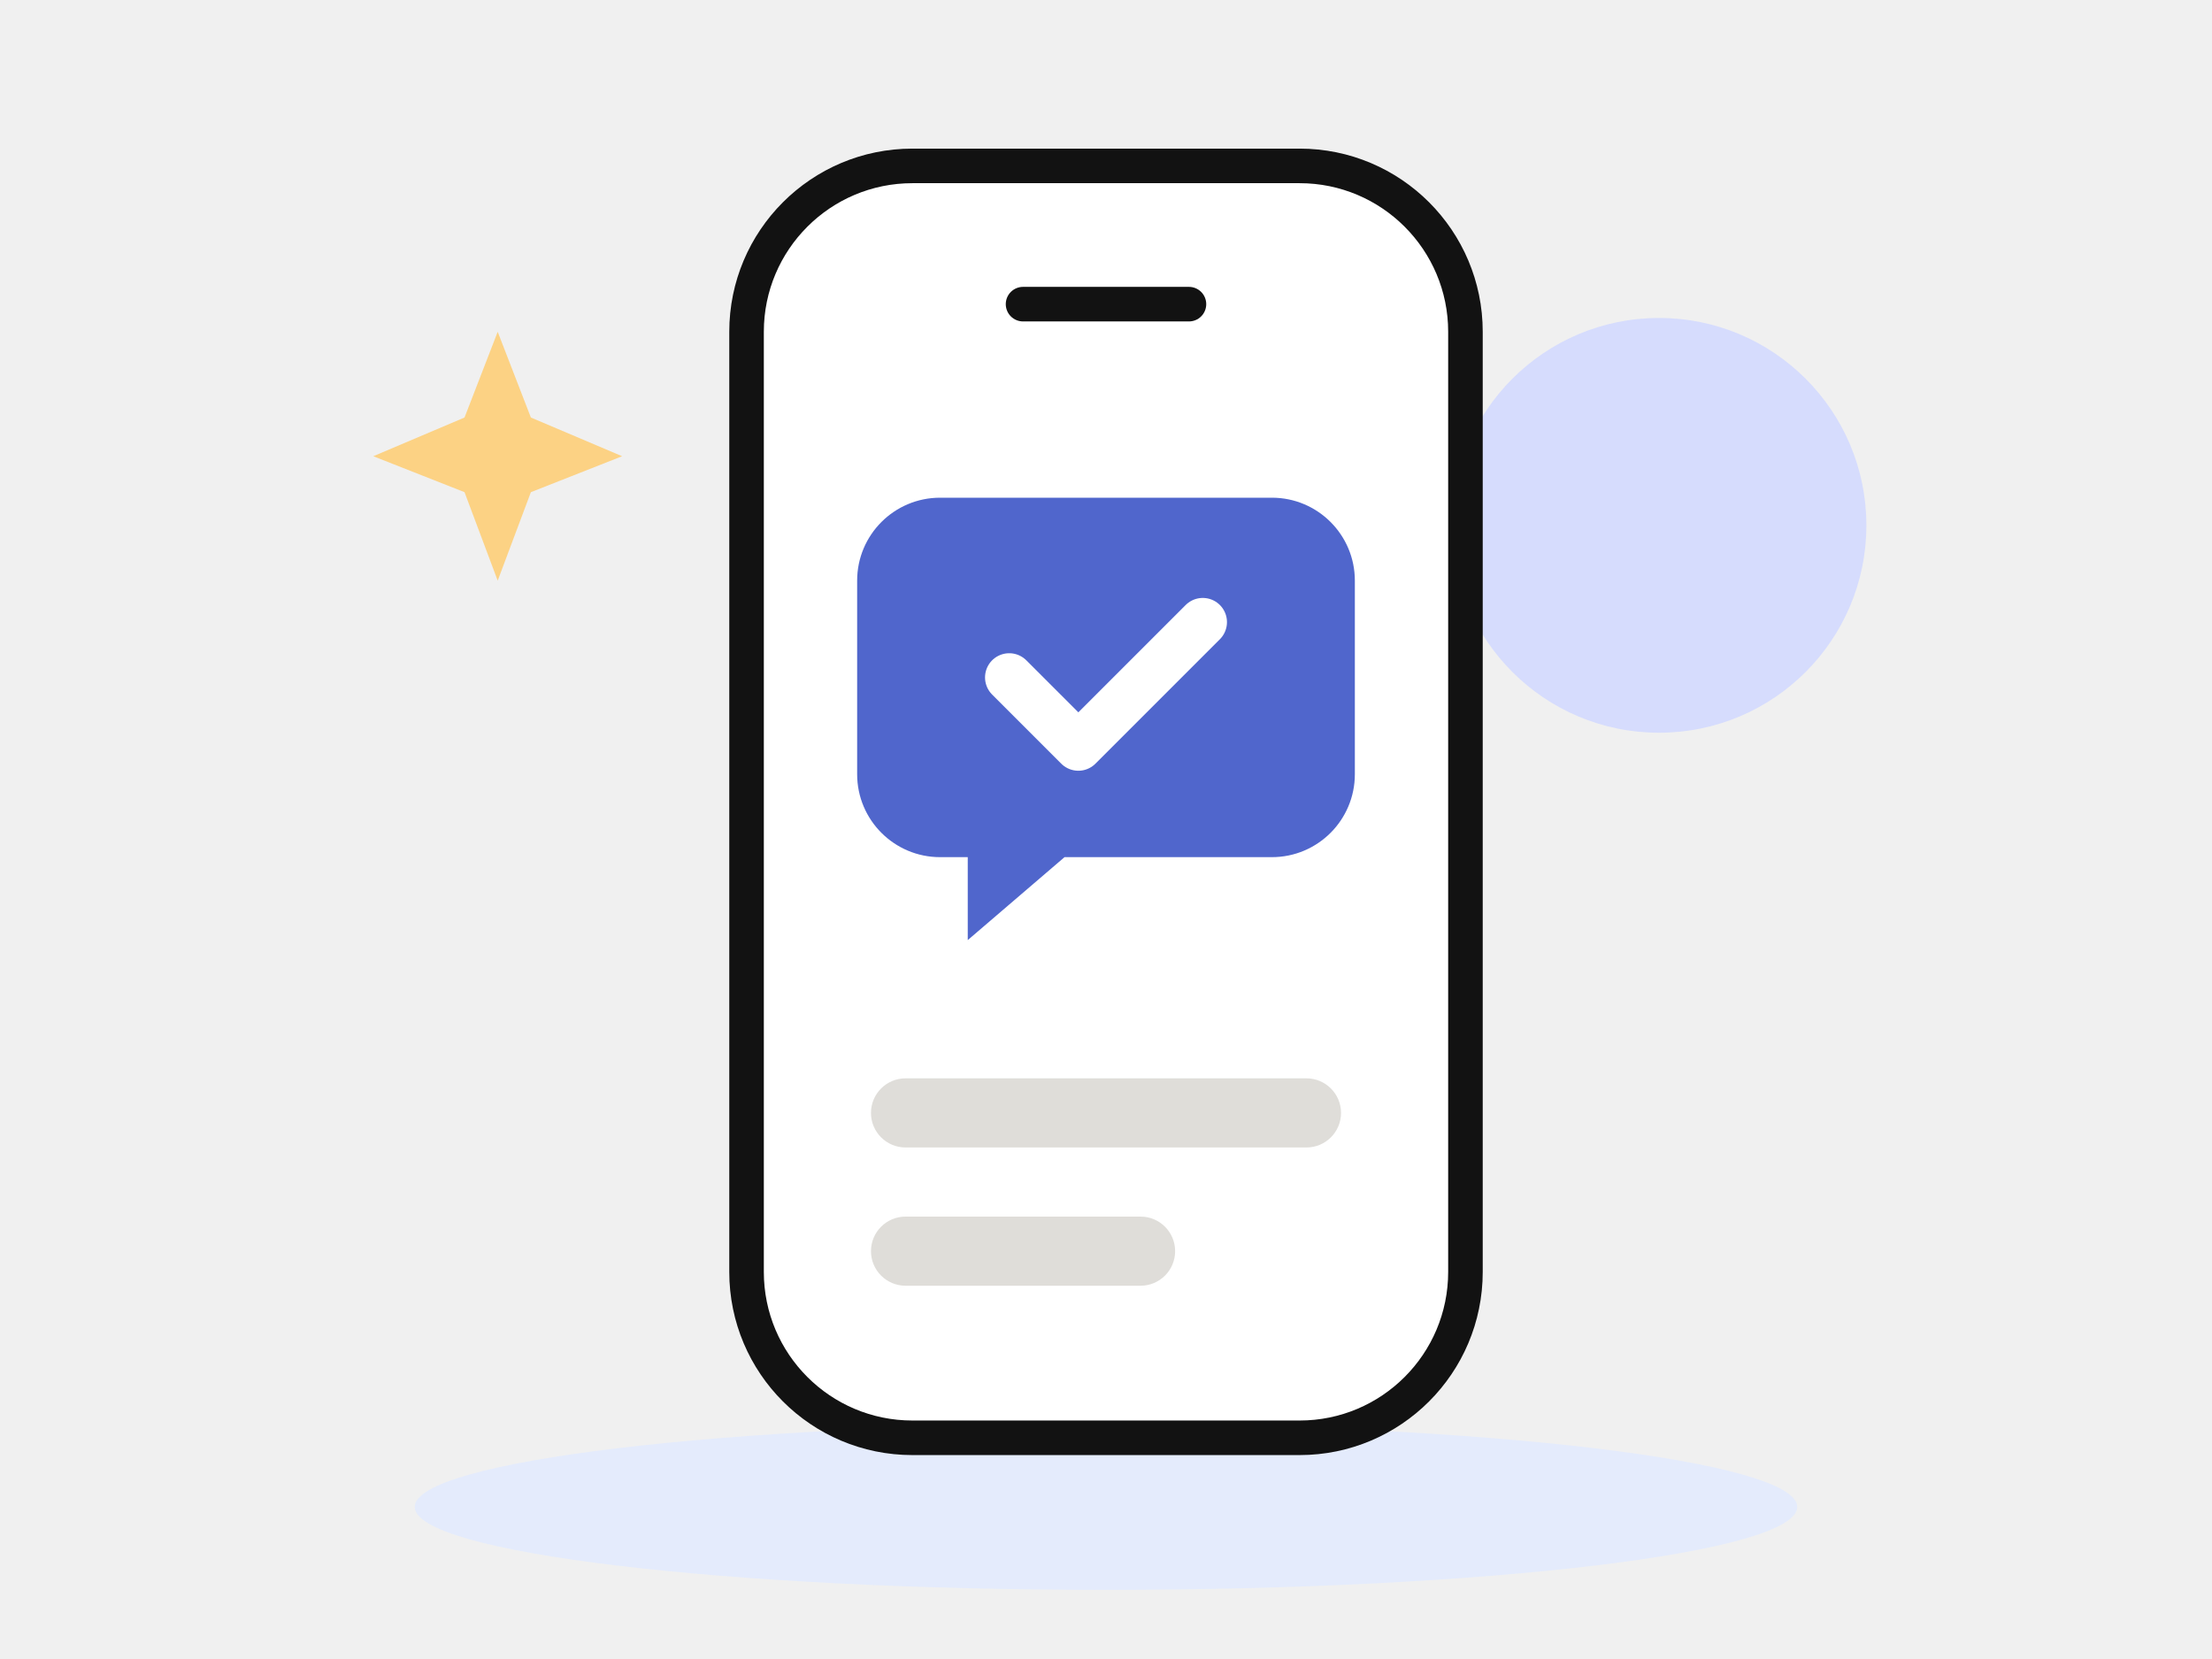
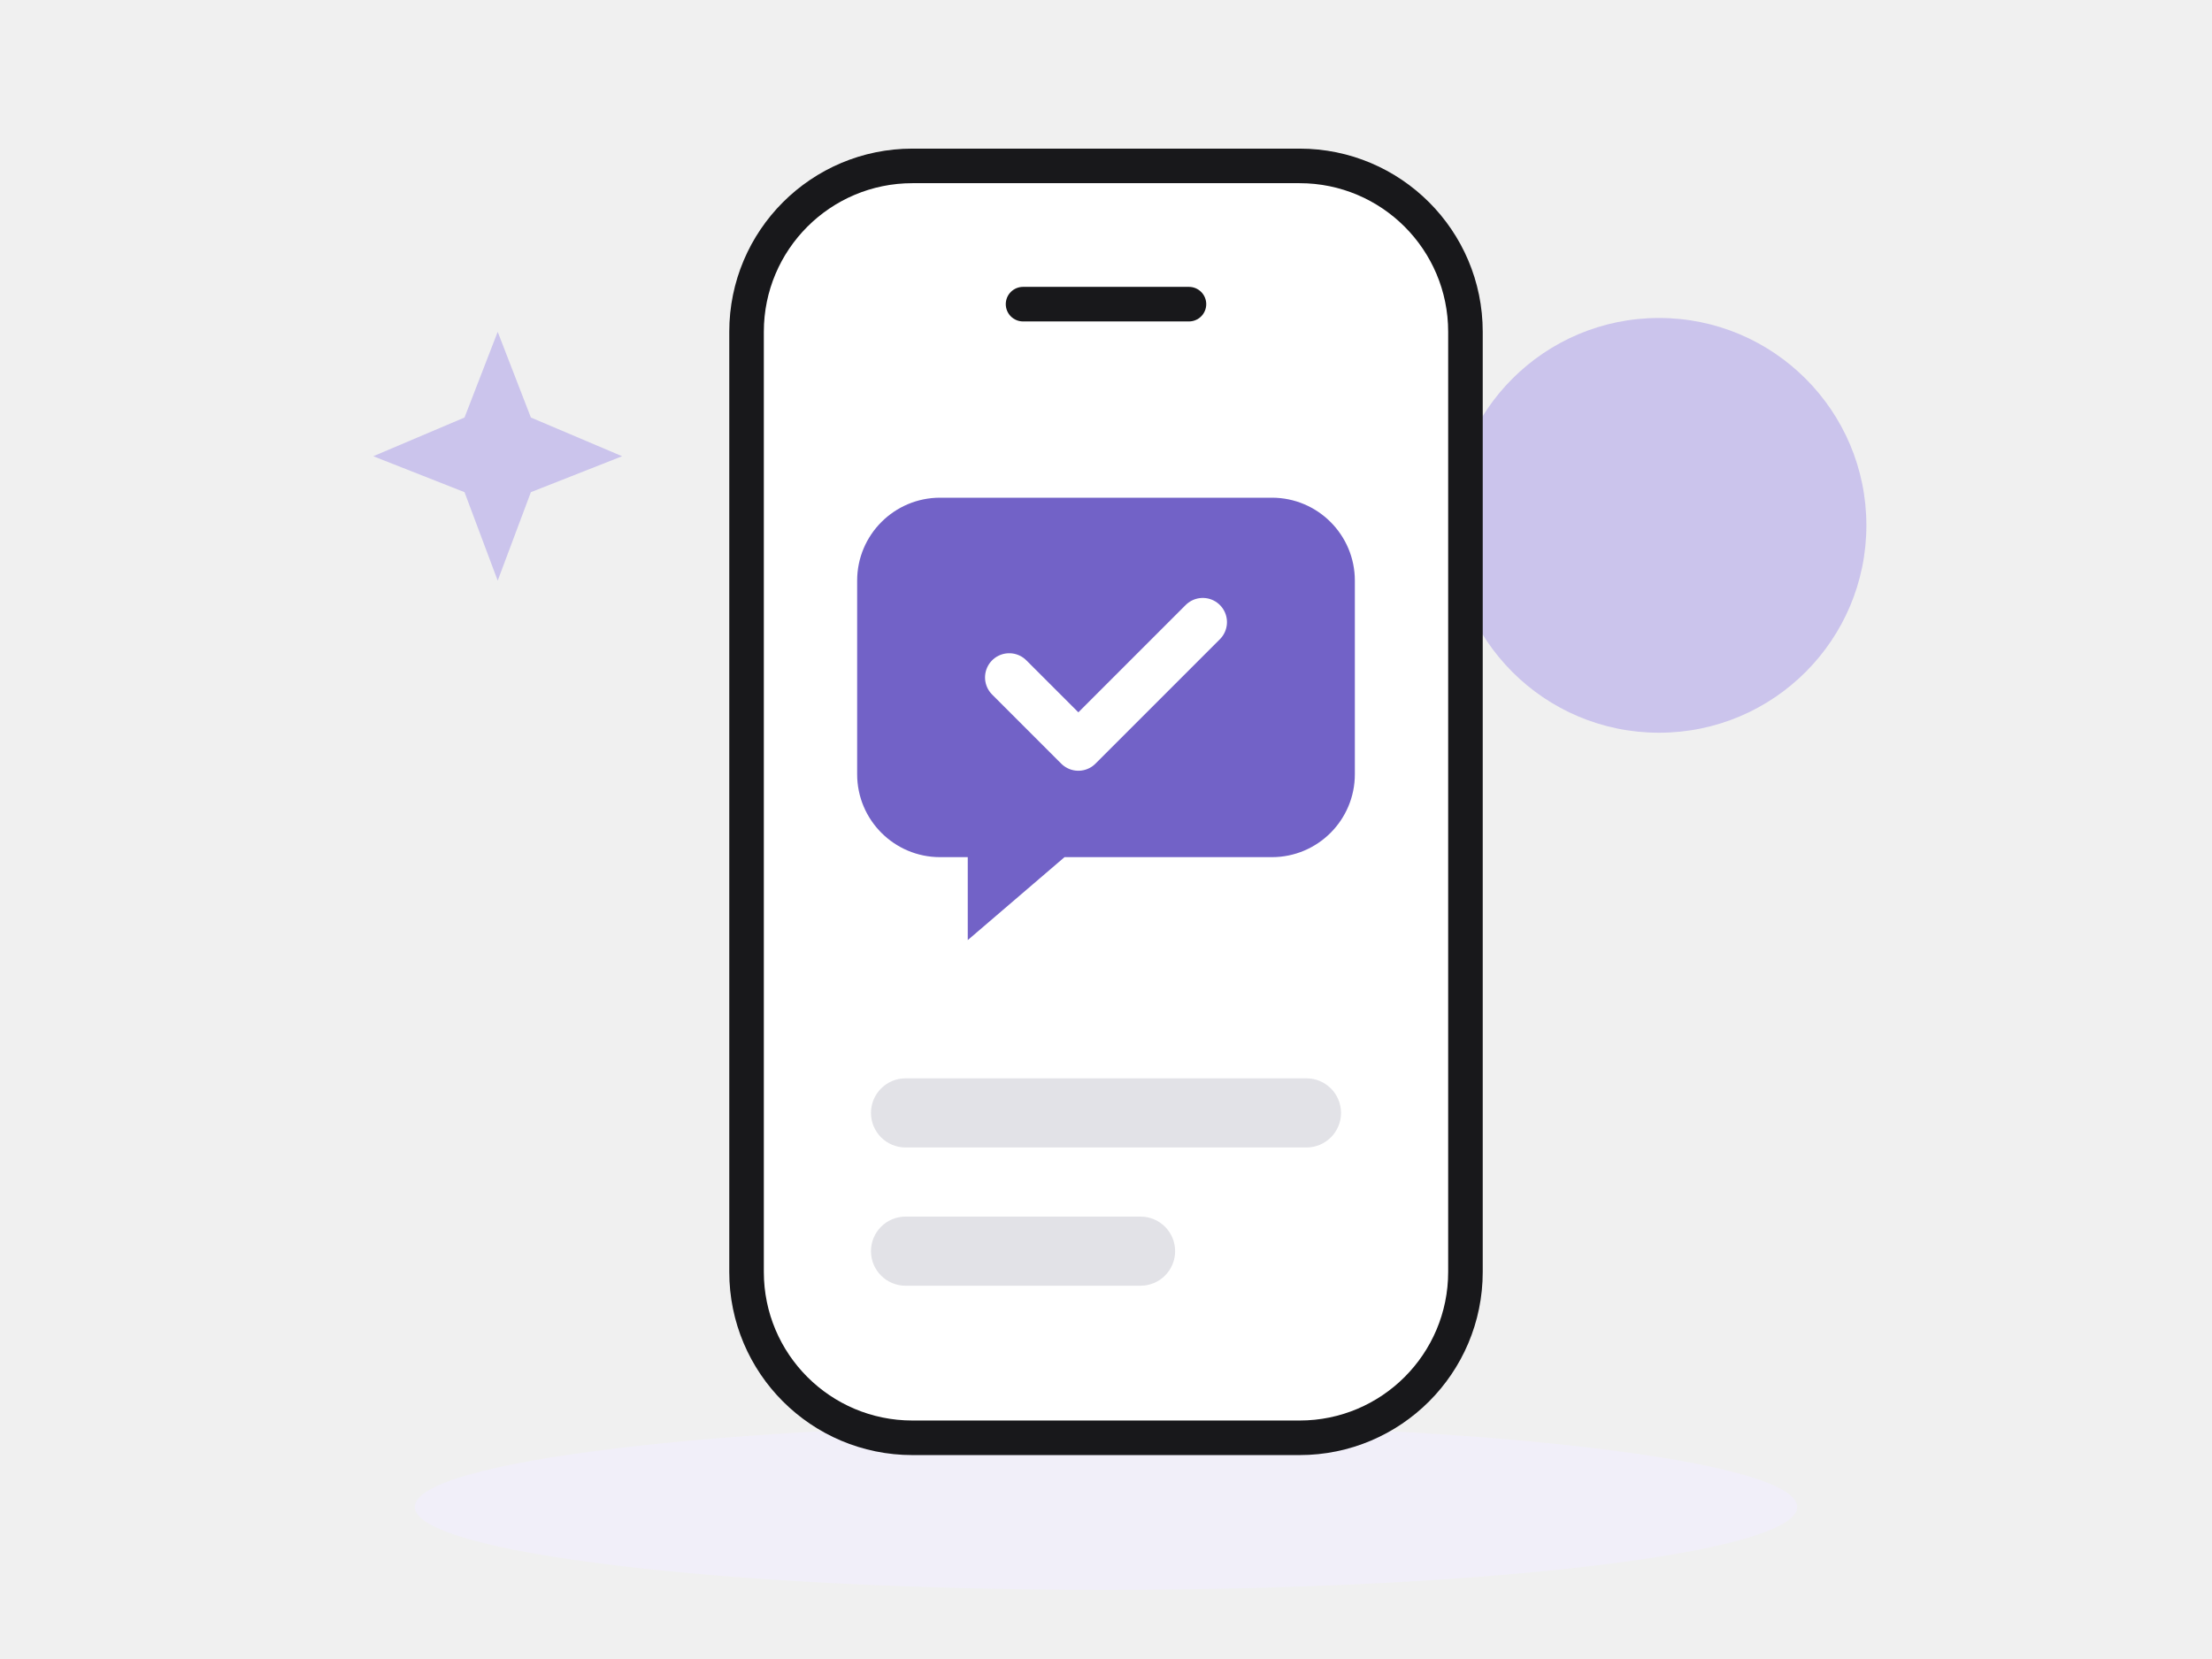
<svg xmlns="http://www.w3.org/2000/svg" viewBox="0 0 160 120" width="160" height="120">
-   <ellipse fill="#e4ebfc" cx="80" cy="109" rx="50" ry="6" />
-   <circle fill="#d6dcfd" cx="120" cy="38" r="15" />
-   <path fill="#fcd284" d="M36 24l2.4 6.2L45 33l-6.6 2.6L36 42l-2.4-6.4L27 33l6.6-2.8z" />
-   <rect fill="#ffffff" stroke="#121212" stroke-width="2.5" stroke-linecap="round" stroke-linejoin="round" x="54" y="12" width="52" height="92" rx="12" />
-   <path stroke="#121212" stroke-width="2.5" stroke-linecap="round" stroke-linejoin="round" fill="none" d="M74 22h12" />
-   <path fill="#5066cc" d="M68 36h24a6 6 0 0 1 6 6v14a6 6 0 0 1-6 6H77l-7 6v-6h-2a6 6 0 0 1-6-6V42a6 6 0 0 1 6-6z" />
+   <ellipse fill="#f1eff9" cx="80" cy="109" rx="50" ry="6" />
+   <circle fill="#cbc4ec" cx="120" cy="38" r="15" />
+   <path fill="#cbc4ec" d="M36 24l2.4 6.2L45 33l-6.6 2.6L36 42l-2.4-6.4L27 33l6.6-2.8z" />
+   <rect fill="#ffffff" stroke="#18181b" stroke-width="2.5" stroke-linecap="round" stroke-linejoin="round" x="54" y="12" width="52" height="92" rx="12" />
+   <path stroke="#18181b" stroke-width="2.5" stroke-linecap="round" stroke-linejoin="round" fill="none" d="M74 22h12" />
+   <path fill="#7262c7" d="M68 36h24a6 6 0 0 1 6 6v14a6 6 0 0 1-6 6H77l-7 6v-6h-2a6 6 0 0 1-6-6V42a6 6 0 0 1 6-6z" />
  <path stroke="#ffffff" stroke-width="3.5" stroke-linecap="round" stroke-linejoin="round" fill="none" d="M73 49l5 5 9-9" />
-   <rect fill="#dfddd9" x="63" y="78" width="34" height="5" rx="2.5" />
-   <rect fill="#dfddd9" x="63" y="88" width="22" height="5" rx="2.5" />
+   <rect fill="#e2e2e7" x="63" y="78" width="34" height="5" rx="2.5" />
+   <rect fill="#e2e2e7" x="63" y="88" width="22" height="5" rx="2.5" />
</svg>
